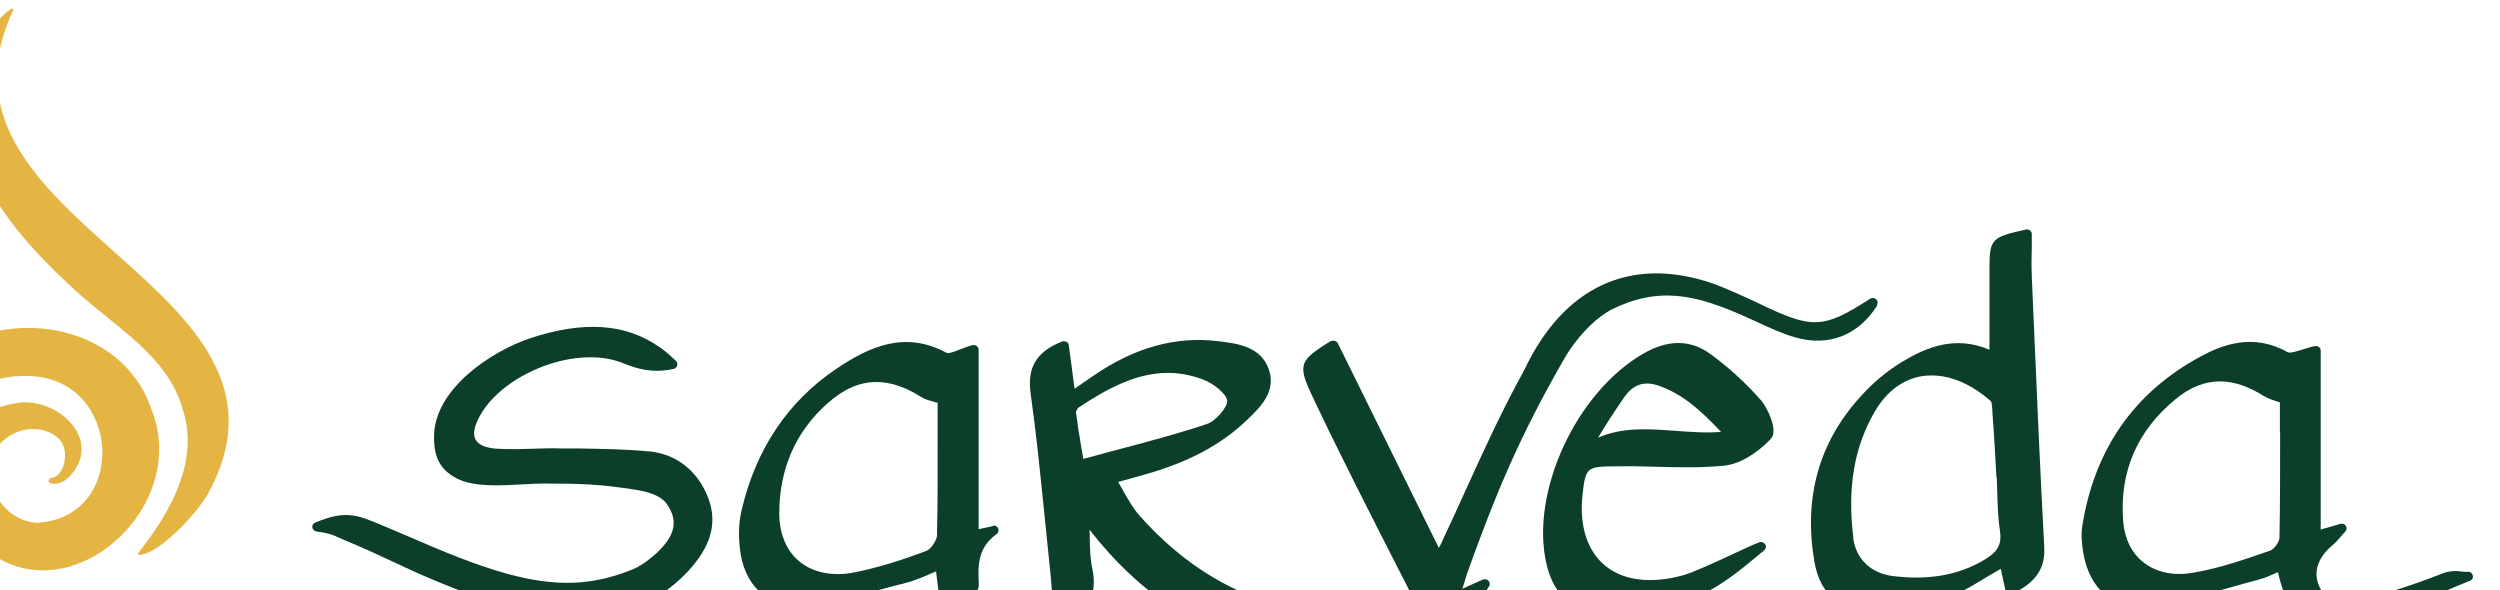
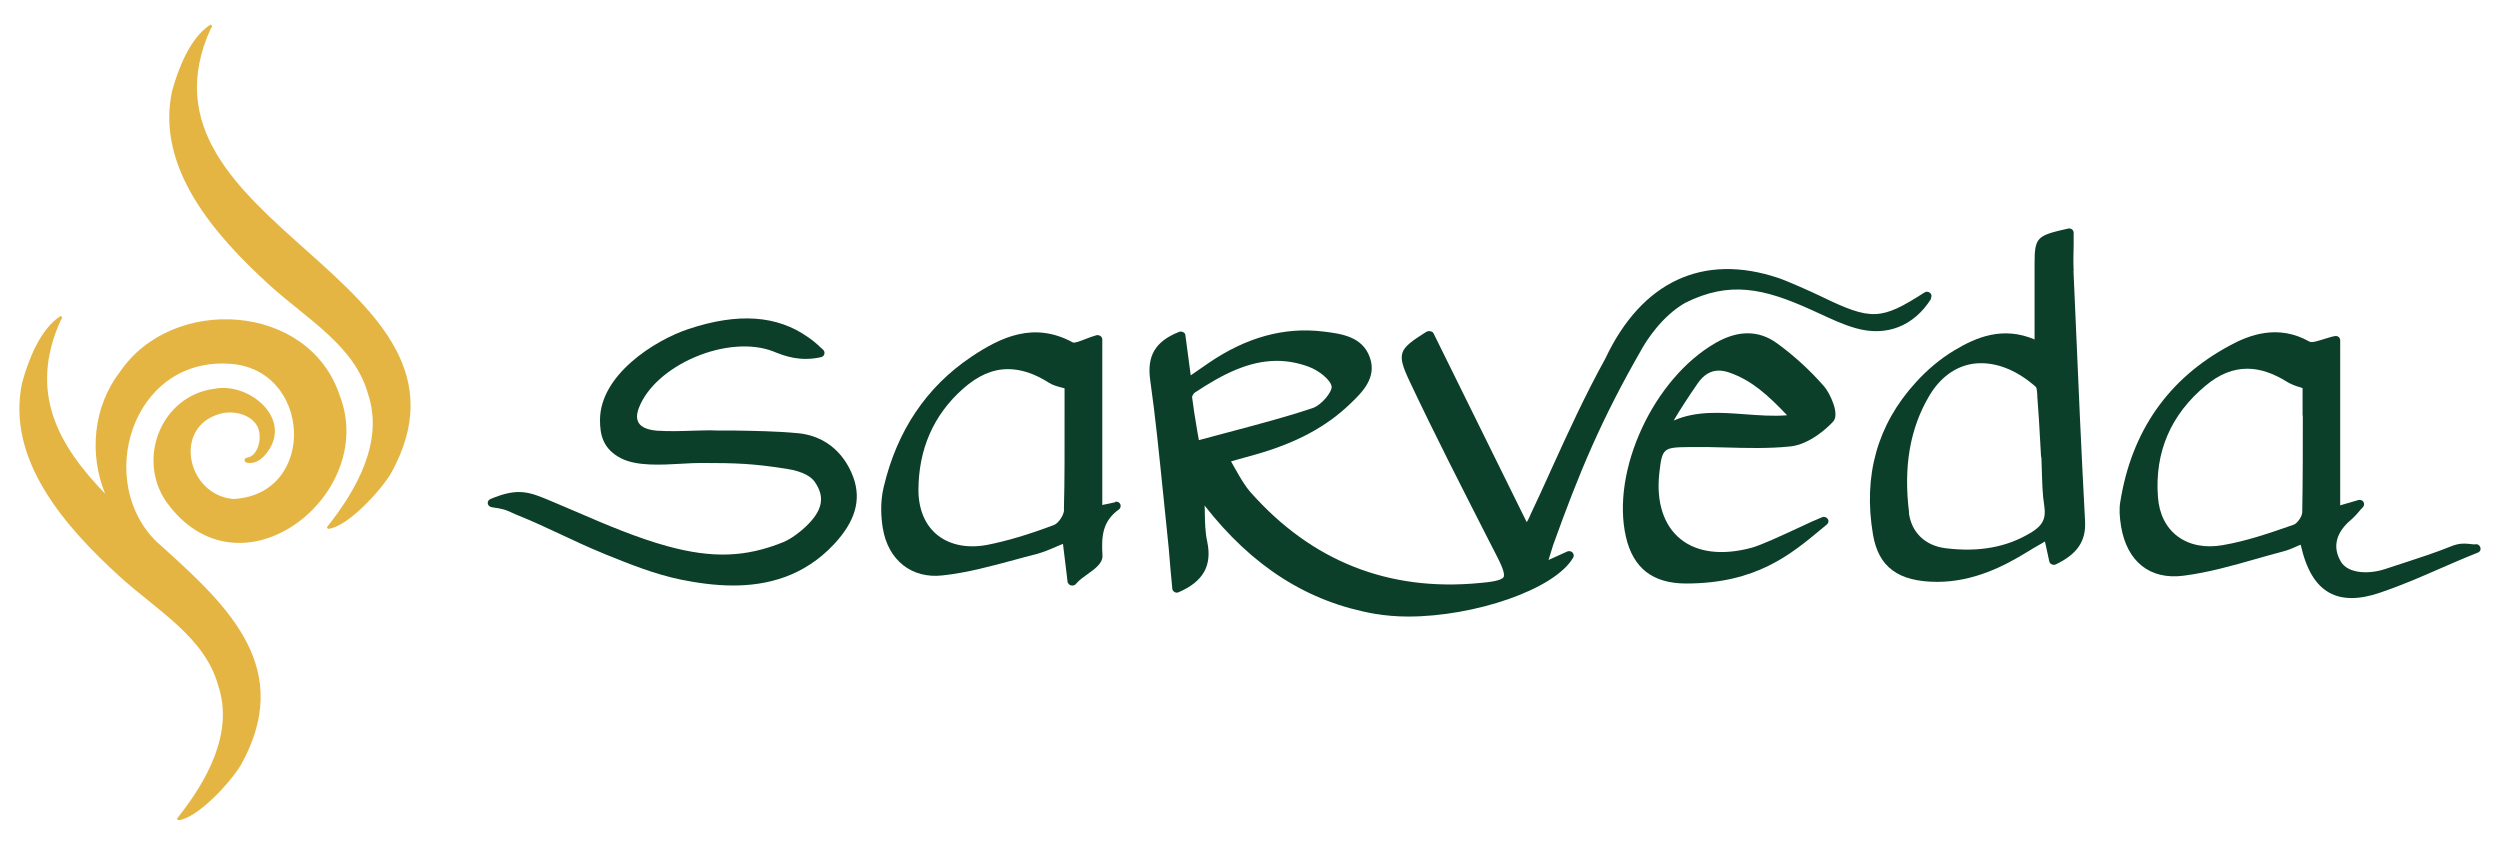
- <svg xmlns="http://www.w3.org/2000/svg" id="Layer_1" version="1.1" viewBox="105 372 955 225">
+ <svg xmlns="http://www.w3.org/2000/svg" id="Layer_1" version="1.1" viewBox="0 0 426 144">
  <defs>
    <style>
      .st0 {
        fill: #e5b543;
      }

      .st1 {
        fill: #0b3f29;
      }
    </style>
  </defs>
  <g>
-     <path class="st0" d="M109.73,376.57l.17.08c.17-.41.25-.89,0-1.22-.09-.16-.17-.16-.26-.16h-.25c-8.25,5.27-13.19,17.92-15.83,27.49-6.89,31.96,18.04,60.02,40.5,80.46,15.49,14.03,35.14,25.06,40.67,44.93,6.64,19.71-4.68,39.66-16.85,54.99-.34.41,0,.89.6.89,8-1.06,21.53-15.82,25.78-23.03,44.67-80.62-111.98-102.84-74.54-184.43Z" />
-     <path class="st0" d="M124.54,554.59c-.43.08-.85.41-.94.81-.08.57.26,1.05.85,1.22,4.51,1.05,8-3.08,9.7-6,8-13.54-9.36-27.33-23.06-24.57-21.61,2.76-32.16,28.31-20.17,46.39,30.38,43.15,88.32-2.35,72.07-43.72-12.68-38.36-69.35-41.77-91.05-9.57-11.21,14.61-12.67,34.3-6.05,50.35-19.31-19.92-32.09-42-18.22-72.23l.17.08c.17-.41.26-.89,0-1.22-.09-.16-.17-.16-.25-.16h-.25c-8.25,5.27-13.19,17.92-15.83,27.49-6.89,31.96,18.04,60.02,40.5,80.46,15.49,14.03,35.14,25.06,40.67,44.93,6.64,19.71-4.68,39.66-16.85,54.99-.34.41,0,.89.59.89,8-1.06,21.53-15.81,25.78-23.03,21.66-39.09-4.01-64.45-31.94-89.51-.01-.01-.02-.03-.03-.04-.19-.15-.35-.31-.53-.46-.83-.75-1.67-1.5-2.51-2.24-25.46-24.83-10.51-75.73,29.42-73.77,34.89,1.3,37.52,54.18,2.38,56.04-19.31-1.62-25.36-30.01-5.28-35.36,5.53-1.38,12.34.32,15.06,5.03,2.47,4.22.59,12.73-4.26,13.22Z" />
+     <path class="st0" d="M35.97,4.76l.07.03c.07-.17.1-.37,0-.5-.04-.07-.07-.07-.11-.07h-.1c-3.39,2.17-5.43,7.37-6.51,11.31-2.83,13.15,7.42,24.69,16.66,33.1,6.37,5.77,14.46,10.31,16.73,18.49,2.73,8.11-1.93,16.32-6.93,22.62-.14.17,0,.37.25.37,3.29-.44,8.86-6.51,10.61-9.48C85.01,47.47,20.56,38.33,35.96,4.76h0Z" />
+     <path class="st0" d="M42.06,78c-.18.03-.35.17-.39.33-.03.23.11.43.35.5,1.86.43,3.29-1.27,3.99-2.47,3.29-5.57-3.85-11.24-9.49-10.11-8.89,1.14-13.23,11.65-8.3,19.09,12.5,17.75,36.34-.97,29.65-17.99-5.22-15.78-28.53-17.19-37.46-3.94-4.61,6.01-5.21,14.11-2.49,20.72-7.94-8.2-13.2-17.28-7.5-29.72l.07.03c.07-.17.11-.37,0-.5-.04-.07-.07-.07-.1-.07h-.1c-3.39,2.17-5.43,7.37-6.51,11.31-2.83,13.15,7.42,24.69,16.66,33.1,6.37,5.77,14.46,10.31,16.73,18.49,2.73,8.11-1.93,16.32-6.93,22.62-.14.17,0,.37.24.37,3.29-.44,8.86-6.5,10.61-9.48,8.91-16.08-1.65-26.52-13.14-36.83,0,0,0-.01-.01-.02-.08-.06-.14-.13-.22-.19-.34-.31-.69-.62-1.03-.92-10.48-10.22-4.32-31.16,12.1-30.35,14.36.53,15.44,22.29.98,23.06-7.94-.67-10.43-12.35-2.17-14.55,2.28-.57,5.08.13,6.2,2.07,1.02,1.74.24,5.24-1.75,5.44h.01Z" />
  </g>
  <g>
-     <path class="st1" d="M822.09,488.73l-.09-.24c.43-.73.34-1.62-.34-2.19-.68-.57-1.62-.65-2.3-.16-18.04,11.6-22.04,11.68-42.8,1.62-3.91-1.87-13.19-6.08-17.7-7.62-31.14-10.46-56.59,1.38-71.65,33.33-8.42,15.25-15.57,30.9-22.46,46.07-2.81,6.25-5.62,12.41-8.59,18.65l-.26.65c-.34.65-.59,1.38-1.28,2.43l-38.63-78.27c-.25-.49-.85-.73-1.36-.81-.51-.16-1.28.08-1.7.32-11.23,7.14-12.42,8.52-6.81,20.44,10.55,22.39,22.04,44.77,33.1,66.5l2.55,4.95c2.13,4.14,4.08,8.27,3.23,9.65-.85,1.38-5.28,2.03-10.04,2.43-37.53,3.57-69.35-9-94.62-37.47-2.38-2.68-4.26-5.92-6.21-9.41-.68-1.13-1.27-2.27-1.96-3.49l2.55-.73c2.72-.73,5.02-1.38,7.32-2.03,17.02-4.78,29.61-11.52,39.57-21.17,4.68-4.46,11.06-10.62,8.08-19.06-3.06-8.84-12.08-9.9-19.32-10.79-16.17-1.95-31.82,2.35-47.48,13.06l-7.4,5.11-2.21-16.63c0-.57-.43-1.06-.94-1.3-.51-.24-1.11-.33-1.7-.08-9.79,3.89-13.36,9.9-11.91,20.03,2.13,15.09,3.66,30.58,5.19,45.5.51,5.27,1.11,10.54,1.62,15.9.6,5.51,1.11,10.95,1.53,16.54l.77,8.36c0,.57.43,1.13.94,1.38.51.33,1.19.33,1.7.08,10.13-4.38,13.87-10.95,11.83-20.84-.85-3.81-.94-7.79-1.02-11.92,0-1.06,0-2.11-.09-3.16,19.74,25.3,42.8,39.98,70.45,44.85,4.34.73,9.02,1.14,13.87,1.14,27.31,0,60.58-11.11,68.33-24.41.42-.65.25-1.54-.26-2.11-.51-.57-1.45-.73-2.21-.41l-7.74,3.49c.77-2.43,1.28-4.3,1.87-6.08,10.81-30.09,19.91-52.07,37.01-81.75,1.7-3,8.08-13.14,17.7-18.65,18.3-9.16,32.5-6.08,52.16,2.84l3.57,1.62c4.77,2.19,9.7,4.54,14.89,6,12.68,3.65,24.08-.81,31.23-12.17ZM518.83,547.29l-.77-4.38c-.85-5.11-1.53-9.25-2.04-13.46,0-.32.51-1.38,1.02-1.78,11.83-7.87,22.63-13.22,34.04-13.22,4.25,0,8.51.73,13.02,2.35,4.6,1.62,9.36,5.68,9.7,8.27.26,2.19-4.17,7.71-7.83,8.92-11.32,3.81-22.89,6.81-35.06,10.06-4,1.06-8,2.11-12.08,3.24Z" />
-     <path class="st1" d="M881.14,477.13v-.08c-.17-3.41-.09-6.89,0-10.46v-5.19c0-.57-.26-1.06-.68-1.38-.43-.33-1.11-.49-1.62-.33-12.85,2.92-13.87,3.41-13.87,14.68v31.23c-13.19-5.6-24.25-.89-33.36,4.62-5.53,3.32-11.06,7.87-15.91,13.3-15.83,17.36-21.78,38.52-17.62,62.94,2.3,13.46,10.47,19.46,26.55,19.55,15.15,0,27.82-6.57,37.1-12.25,1.96-1.22,3.91-2.35,6.04-3.57l1.53-.89,1.79,8.27c.09.57.51.97,1.02,1.22.59.24,1.19.24,1.7,0,8.94-4.3,12.59-9.73,12.08-18.09-1.53-28.63-2.81-57.75-4-85.89l-.77-17.68ZM863.35,585.65c-9.87,6-21.44,8.11-35.23,6.41-8.51-1.05-14.21-6.57-15.23-14.76l.09.08c-2.38-19.06.34-34.87,8.34-48.42,4.51-7.62,10.81-12.17,18.04-13.3,1.19-.16,2.3-.24,3.49-.24,7.49,0,15.4,3.41,22.63,9.81.43.41.51,2.43.6,3.32v.81c.51,6.16.85,12.33,1.19,18.49l.34,6.08s.09.49.17.73c0,1.86.17,3.65.17,5.51.17,4.78.25,9.65,1.02,14.44.77,5.19-.68,8.03-5.62,11.03Z" />
-     <path class="st1" d="M352.73,544.37l.26.08c-9.02-.89-18.21-.97-27.06-1.14h-6.64c-3.32-.16-6.64,0-9.96.08-4.94.16-9.96.32-14.89,0-3.83-.32-6.47-1.38-7.57-3.16-1.02-1.54-1.02-3.73.09-6.49,3.23-8.27,11.91-16.06,23.14-20.84,11.4-4.87,23.48-5.76,32.25-2.43l1.02.41c4.17,1.62,10.38,3.97,18.97,2.03.68-.16,1.19-.65,1.36-1.3.17-.65,0-1.3-.51-1.78-3.83-3.65-5.28-4.54-6.21-5.19-12.85-9.08-29.02-10.22-49.52-3.41-14.12,4.7-36.67,19.06-36.67,37.71,0,5.92,1.11,12,8.85,15.9,6.47,3.24,16.34,2.68,25.02,2.19,2.81-.16,5.53-.32,7.83-.32,14.81,0,21.7.24,35.65,2.43,7.32,1.14,10.3,3.57,11.57,5.35,4.42,6.33,3.32,11.92-3.66,18.57-2.21,2.11-5.96,5.03-9.27,6.41-15.57,6.33-29.44,6.81-48.08,1.7-12.42-3.41-25.44-8.92-37.95-14.35-3.4-1.46-6.81-2.92-10.13-4.3-9.1-3.81-13.61-5.76-25.19-.89-.77.33-1.28,1.06-1.11,1.87.09.81.77,1.38,1.62,1.54,4.85.65,6.13,1.22,8.34,2.27.85.41,1.79.81,2.98,1.3,5.87,2.35,11.66,5.11,17.27,7.7,5.53,2.6,11.23,5.27,17.02,7.62l1.53.65c10.04,4.06,20.51,8.27,31.23,10.46,6.38,1.3,13.87,2.43,21.61,2.43,14.04,0,29.27-3.73,41.78-17.11,8.76-9.41,11.32-18.17,8.08-27.49-1.79-5.03-7.49-16.95-23.06-18.49Z" />
-     <path class="st1" d="M1049.62,591.9c-.17-.81-.85-1.46-1.7-1.54l-.17.08h-1.19c-3.49-.41-5.62-.57-9.02.81-6.3,2.52-12.17,4.46-18.38,6.49-2.89.97-5.87,1.86-8.93,2.92-6.72,2.27-15.49,2.03-18.46-3.08-4.51-7.71,0-13.87,4.68-17.68.85-.73,1.53-1.54,2.55-2.68.51-.65,1.11-1.38,1.96-2.19.51-.65.59-1.46.17-2.19-.43-.65-1.36-.97-2.13-.73l-7.49,2.19v-68.37c0-.57-.26-1.05-.68-1.38-.43-.32-1.02-.49-1.62-.32-1.45.24-2.98.81-4.42,1.22-2.13.65-5.02,1.62-5.96,1.06-13.19-7.46-25.19-2.68-33.1,1.62-25.36,13.63-40.59,35.36-45.27,64.64-.51,2.92-.34,6.25.34,10.38,2.47,14.44,11.91,22.06,25.87,20.28,10.13-1.3,20.17-4.14,29.87-6.9,3.74-1.05,7.4-2.11,11.15-3.08,2.3-.57,4.42-1.54,6.64-2.51.26-.16.51-.24.85-.32,2.3,10.22,6.13,16.71,11.91,19.87,2.64,1.46,5.7,2.19,9.19,2.19s7.4-.73,11.83-2.27c9.45-3.24,17.02-6.57,25.02-10.06,4.85-2.11,9.87-4.3,15.4-6.49.85-.32,1.28-1.13,1.11-1.95ZM975.76,577.38c0,1.54-2.04,4.46-3.57,4.95-9.53,3.33-19.32,6.73-29.27,8.43-7.32,1.3-13.79,0-18.64-3.57-4.94-3.65-7.74-9.33-8.25-16.46-1.36-18.57,5.36-34.14,19.91-46.15,5.53-4.62,11.23-6.89,17.1-6.89,5.28,0,10.81,1.87,16.59,5.51,1.62.97,3.4,1.62,5.1,2.11.34.08.77.24,1.19.41v11.35h.09c0,13.22,0,26.93-.25,40.31Z" />
-     <path class="st1" d="M484.2,572.84v.16l-5.36,1.14v-68.53c0-.57-.25-1.06-.77-1.46-.51-.32-1.11-.41-1.62-.32-1.45.41-2.98.97-4.42,1.54-1.7.65-4.6,1.86-5.36,1.46-16.08-8.76-29.78-2.27-42.12,6-18.55,12.49-30.72,30.58-36.25,54.01-1.53,6.41-1.02,12.81-.34,16.95,2.21,13.3,12,21.01,24.76,19.55,10.04-1.06,20.08-3.81,29.7-6.41,2.98-.81,5.96-1.62,8.93-2.35,3.06-.81,5.96-2.03,8.93-3.33.77-.32,1.53-.65,2.3-.97l1.87,15.41v.16c0,.49.34.89.68,1.22.17.16.43.32.68.41h.08c.17,0,.43.08.6.08.43,0,.93-.16,1.28-.49.17-.16.34-.33.51-.57,1.02-1.22,2.72-2.43,4.42-3.65,3.15-2.27,6.38-4.54,6.21-7.71-.43-7.78-.17-14.11,6.81-19.14.68-.49.93-1.46.59-2.19-.34-.73-1.19-1.22-2.13-.97ZM463.01,576.08c0,2.19-2.3,5.6-4.08,6.33-10.72,4.06-19.57,6.65-27.66,8.27-8,1.54-15.23.16-20.42-3.81-5.28-4.06-8.08-10.62-8.17-18.57,0-17.19,6.21-31.39,18.46-42.26,6.13-5.43,12.17-8.11,18.64-8.11,5.36,0,11.06,1.87,17.02,5.68,1.53.97,3.4,1.46,5.19,1.94.43.08.77.24,1.19.32v11.84c0,13.22.08,25.71-.26,38.36h.09Z" />
-     <path class="st1" d="M758.35,507.23c-7.49-5.52-16.08-5.6-25.44-.24-25.7,14.68-43.48,52.96-37.18,80.37,2.98,12.98,11.15,19.3,24.93,19.3,29.02,0,43.4-12.08,56.16-22.71l2.13-1.78c.68-.57.85-1.54.34-2.27-.51-.73-1.45-1.06-2.3-.73-2.47.97-6.21,2.68-10.13,4.54-7.06,3.24-14.98,6.98-19.14,8.11-12,3.24-22.38,2.03-29.36-3.57-6.98-5.6-10.13-15.25-8.85-27.17,1.19-10.54,1.53-10.87,12.51-10.95,4.94-.08,10.04,0,15.06.16,8.76.24,17.7.48,26.55-.41,8.25-.81,15.83-8.03,17.87-10.3,2.89-3-1.28-11.76-3.74-14.6-5.62-6.41-12.08-12.41-19.4-17.76ZM745,536.58c-9.87-.73-20.08-1.54-29.53,2.6,2.81-4.79,6.13-9.81,9.96-15.41,2.47-3.57,5.36-5.27,8.76-5.27,1.45,0,2.98.32,4.59.89,9.08,3.23,15.62,9.13,23.67,17.6-5.85.48-11.69,0-17.45-.41Z" />
+     <path class="st1" d="M329.06,50.91l-.04-.1c.18-.3.14-.67-.14-.9-.28-.23-.67-.27-.95-.07-7.42,4.77-9.07,4.81-17.61.67-1.61-.77-5.43-2.5-7.28-3.14-12.81-4.3-23.28.57-29.48,13.71-3.46,6.27-6.41,12.71-9.24,18.95-1.16,2.57-2.31,5.11-3.53,7.67l-.11.27c-.14.27-.24.57-.53,1l-15.89-32.2c-.1-.2-.35-.3-.56-.33-.21-.07-.53.03-.7.13-4.62,2.94-5.11,3.51-2.8,8.41,4.34,9.21,9.07,18.42,13.62,27.36l1.05,2.04c.88,1.7,1.68,3.4,1.33,3.97-.35.57-2.17.84-4.13,1-15.44,1.47-28.53-3.7-38.93-15.42-.98-1.1-1.75-2.44-2.56-3.87-.28-.46-.52-.93-.81-1.44l1.05-.3c1.12-.3,2.07-.57,3.01-.84,7-1.97,12.18-4.74,16.28-8.71,1.93-1.84,4.55-4.37,3.32-7.84-1.26-3.64-4.97-4.07-7.95-4.44-6.65-.8-13.09.97-19.54,5.37l-3.04,2.1-.91-6.84c0-.23-.18-.44-.39-.53s-.46-.14-.7-.03c-4.03,1.6-5.5,4.07-4.9,8.24.88,6.21,1.51,12.58,2.14,18.72.21,2.17.46,4.34.67,6.54.25,2.27.46,4.51.63,6.81l.32,3.44c0,.23.18.46.39.57.21.14.49.14.7.03,4.17-1.8,5.71-4.51,4.87-8.57-.35-1.57-.39-3.21-.42-4.9,0-.44,0-.87-.04-1.3,8.12,10.41,17.61,16.45,28.99,18.45,1.79.3,3.71.47,5.71.47,11.24,0,24.92-4.57,28.11-10.04.17-.27.1-.63-.11-.87s-.6-.3-.91-.17l-3.18,1.44c.32-1,.53-1.77.77-2.5,4.45-12.38,8.19-21.42,15.23-33.64.7-1.23,3.32-5.41,7.28-7.67,7.53-3.77,13.37-2.5,21.46,1.17l1.47.67c1.96.9,3.99,1.87,6.13,2.47,5.22,1.5,9.91-.33,12.85-5.01h0ZM204.29,75l-.32-1.8c-.35-2.1-.63-3.81-.84-5.54,0-.13.21-.57.42-.73,4.87-3.24,9.31-5.44,14.01-5.44,1.75,0,3.5.3,5.36.97,1.89.67,3.85,2.34,3.99,3.4.11.9-1.72,3.17-3.22,3.67-4.66,1.57-9.42,2.8-14.43,4.14-1.65.44-3.29.87-4.97,1.33h0Z" />
+     <path class="st1" d="M353.35,46.13v-.03c-.07-1.4-.04-2.83,0-4.3v-2.14c0-.23-.11-.44-.28-.57-.18-.14-.46-.2-.67-.14-5.29,1.2-5.71,1.4-5.71,6.04v12.85c-5.43-2.3-9.98-.37-13.73,1.9-2.28,1.37-4.55,3.24-6.55,5.47-6.51,7.14-8.96,15.85-7.25,25.9.95,5.54,4.31,8.01,10.92,8.04,6.23,0,11.45-2.7,15.26-5.04.81-.5,1.61-.97,2.49-1.47l.63-.37.74,3.4c.04.23.21.4.42.5.24.1.49.1.7,0,3.68-1.77,5.18-4,4.97-7.44-.63-11.78-1.16-23.76-1.65-35.34l-.32-7.27h0ZM346.03,90.78c-4.06,2.47-8.82,3.34-14.49,2.64-3.5-.43-5.85-2.7-6.27-6.07l.04.03c-.98-7.84.14-14.35,3.43-19.92,1.86-3.14,4.45-5.01,7.42-5.47.49-.07.95-.1,1.44-.1,3.08,0,6.34,1.4,9.31,4.04.18.17.21,1,.25,1.37v.33c.21,2.53.35,5.07.49,7.61l.14,2.5s.04.2.07.3c0,.77.07,1.5.07,2.27.07,1.97.1,3.97.42,5.94.32,2.14-.28,3.3-2.31,4.54h0Z" />
+     <path class="st1" d="M135.95,73.8l.11.03c-3.71-.37-7.49-.4-11.13-.47h-2.73c-1.37-.07-2.73,0-4.1.03-2.03.07-4.1.13-6.13,0-1.58-.13-2.66-.57-3.11-1.3-.42-.63-.42-1.53.04-2.67,1.33-3.4,4.9-6.61,9.52-8.57,4.69-2,9.66-2.37,13.27-1l.42.17c1.72.67,4.27,1.63,7.8.84.28-.07.49-.27.56-.53.07-.27,0-.53-.21-.73-1.58-1.5-2.17-1.87-2.56-2.14-5.29-3.74-11.94-4.2-20.37-1.4-5.81,1.93-15.09,7.84-15.09,15.52,0,2.44.46,4.94,3.64,6.54,2.66,1.33,6.72,1.1,10.29.9,1.16-.07,2.28-.13,3.22-.13,6.09,0,8.93.1,14.67,1,3.01.47,4.24,1.47,4.76,2.2,1.82,2.6,1.37,4.9-1.51,7.64-.91.87-2.45,2.07-3.81,2.64-6.41,2.6-12.11,2.8-19.78.7-5.11-1.4-10.47-3.67-15.61-5.9-1.4-.6-2.8-1.2-4.17-1.77-3.74-1.57-5.6-2.37-10.36-.37-.32.14-.53.44-.46.77.04.33.32.57.67.63,2,.27,2.52.5,3.43.93.35.17.74.33,1.23.53,2.42.97,4.8,2.1,7.11,3.17,2.28,1.07,4.62,2.17,7,3.14l.63.27c4.13,1.67,8.44,3.4,12.85,4.3,2.62.53,5.71,1,8.89,1,5.78,0,12.04-1.53,17.19-7.04,3.6-3.87,4.66-7.48,3.32-11.31-.74-2.07-3.08-6.97-9.49-7.61h0Z" />
+     <path class="st1" d="M422.67,93.35c-.07-.33-.35-.6-.7-.63l-.07.03h-.49c-1.44-.17-2.31-.23-3.71.33-2.59,1.04-5.01,1.84-7.56,2.67-1.19.4-2.42.77-3.67,1.2-2.76.93-6.37.84-7.6-1.27-1.86-3.17,0-5.71,1.93-7.27.35-.3.63-.63,1.05-1.1.21-.27.46-.57.81-.9.21-.27.24-.6.07-.9-.18-.27-.56-.4-.88-.3l-3.08.9v-28.13c0-.23-.11-.43-.28-.57-.18-.13-.42-.2-.67-.13-.6.1-1.23.33-1.82.5-.88.27-2.07.67-2.45.44-5.43-3.07-10.36-1.1-13.62.67-10.43,5.61-16.7,14.55-18.63,26.6-.21,1.2-.14,2.57.14,4.27,1.02,5.94,4.9,9.08,10.64,8.34,4.17-.53,8.3-1.7,12.29-2.84,1.54-.43,3.04-.87,4.59-1.27.95-.23,1.82-.63,2.73-1.03.11-.07.21-.1.35-.13.95,4.2,2.52,6.88,4.9,8.18,1.09.6,2.35.9,3.78.9s3.04-.3,4.87-.93c3.89-1.33,7-2.7,10.29-4.14,2-.87,4.06-1.77,6.34-2.67.35-.13.53-.46.46-.8h0ZM392.28,87.38c0,.63-.84,1.84-1.47,2.04-3.92,1.37-7.95,2.77-12.04,3.47-3.01.53-5.67,0-7.67-1.47-2.03-1.5-3.18-3.84-3.39-6.77-.56-7.64,2.21-14.05,8.19-18.99,2.28-1.9,4.62-2.83,7.04-2.83,2.17,0,4.45.77,6.83,2.27.67.4,1.4.67,2.1.87.14.03.32.1.49.17v4.67h.04c0,5.44,0,11.08-.1,16.59h0Z" />
+     <path class="st1" d="M190.04,85.51v.07l-2.21.47v-28.2c0-.23-.1-.44-.32-.6-.21-.13-.46-.17-.67-.13-.6.17-1.23.4-1.82.63-.7.27-1.89.77-2.21.6-6.62-3.6-12.25-.93-17.33,2.47-7.63,5.14-12.64,12.58-14.91,22.22-.63,2.64-.42,5.27-.14,6.97.91,5.47,4.94,8.64,10.19,8.04,4.13-.44,8.26-1.57,12.22-2.64,1.23-.33,2.45-.67,3.67-.97,1.26-.33,2.45-.84,3.67-1.37.32-.13.63-.27.95-.4l.77,6.34v.07c0,.2.14.37.28.5.07.07.18.13.28.17h.03c.07,0,.18.03.25.03.18,0,.38-.07.53-.2.07-.07.14-.14.21-.23.42-.5,1.12-1,1.82-1.5,1.3-.93,2.62-1.87,2.56-3.17-.18-3.2-.07-5.81,2.8-7.87.28-.2.38-.6.24-.9s-.49-.5-.88-.4h0ZM181.32,86.84c0,.9-.95,2.3-1.68,2.6-4.41,1.67-8.05,2.74-11.38,3.4-3.29.63-6.27.07-8.4-1.57-2.17-1.67-3.32-4.37-3.36-7.64,0-7.07,2.56-12.92,7.6-17.39,2.52-2.23,5.01-3.34,7.67-3.34,2.21,0,4.55.77,7,2.34.63.4,1.4.6,2.14.8.18.03.32.1.49.13v4.87c0,5.44.03,10.58-.11,15.78h.04Z" />
+     <path class="st1" d="M302.83,58.52c-3.08-2.27-6.62-2.3-10.47-.1-10.57,6.04-17.89,21.79-15.3,33.07,1.23,5.34,4.59,7.94,10.26,7.94,11.94,0,17.86-4.97,23.11-9.34l.88-.73c.28-.23.35-.63.14-.93-.21-.3-.6-.44-.95-.3-1.02.4-2.56,1.1-4.17,1.87-2.9,1.33-6.16,2.87-7.87,3.34-4.94,1.33-9.21.84-12.08-1.47-2.87-2.3-4.17-6.27-3.64-11.18.49-4.34.63-4.47,5.15-4.51,2.03-.03,4.13,0,6.2.07,3.6.1,7.28.2,10.92-.17,3.39-.33,6.51-3.3,7.35-4.24,1.19-1.23-.53-4.84-1.54-6.01-2.31-2.64-4.97-5.11-7.98-7.31h0ZM297.34,70.59c-4.06-.3-8.26-.63-12.15,1.07,1.16-1.97,2.52-4.04,4.1-6.34,1.02-1.47,2.21-2.17,3.6-2.17.6,0,1.23.13,1.89.37,3.74,1.33,6.43,3.76,9.74,7.24-2.41.2-4.81,0-7.18-.17Z" />
  </g>
</svg>
